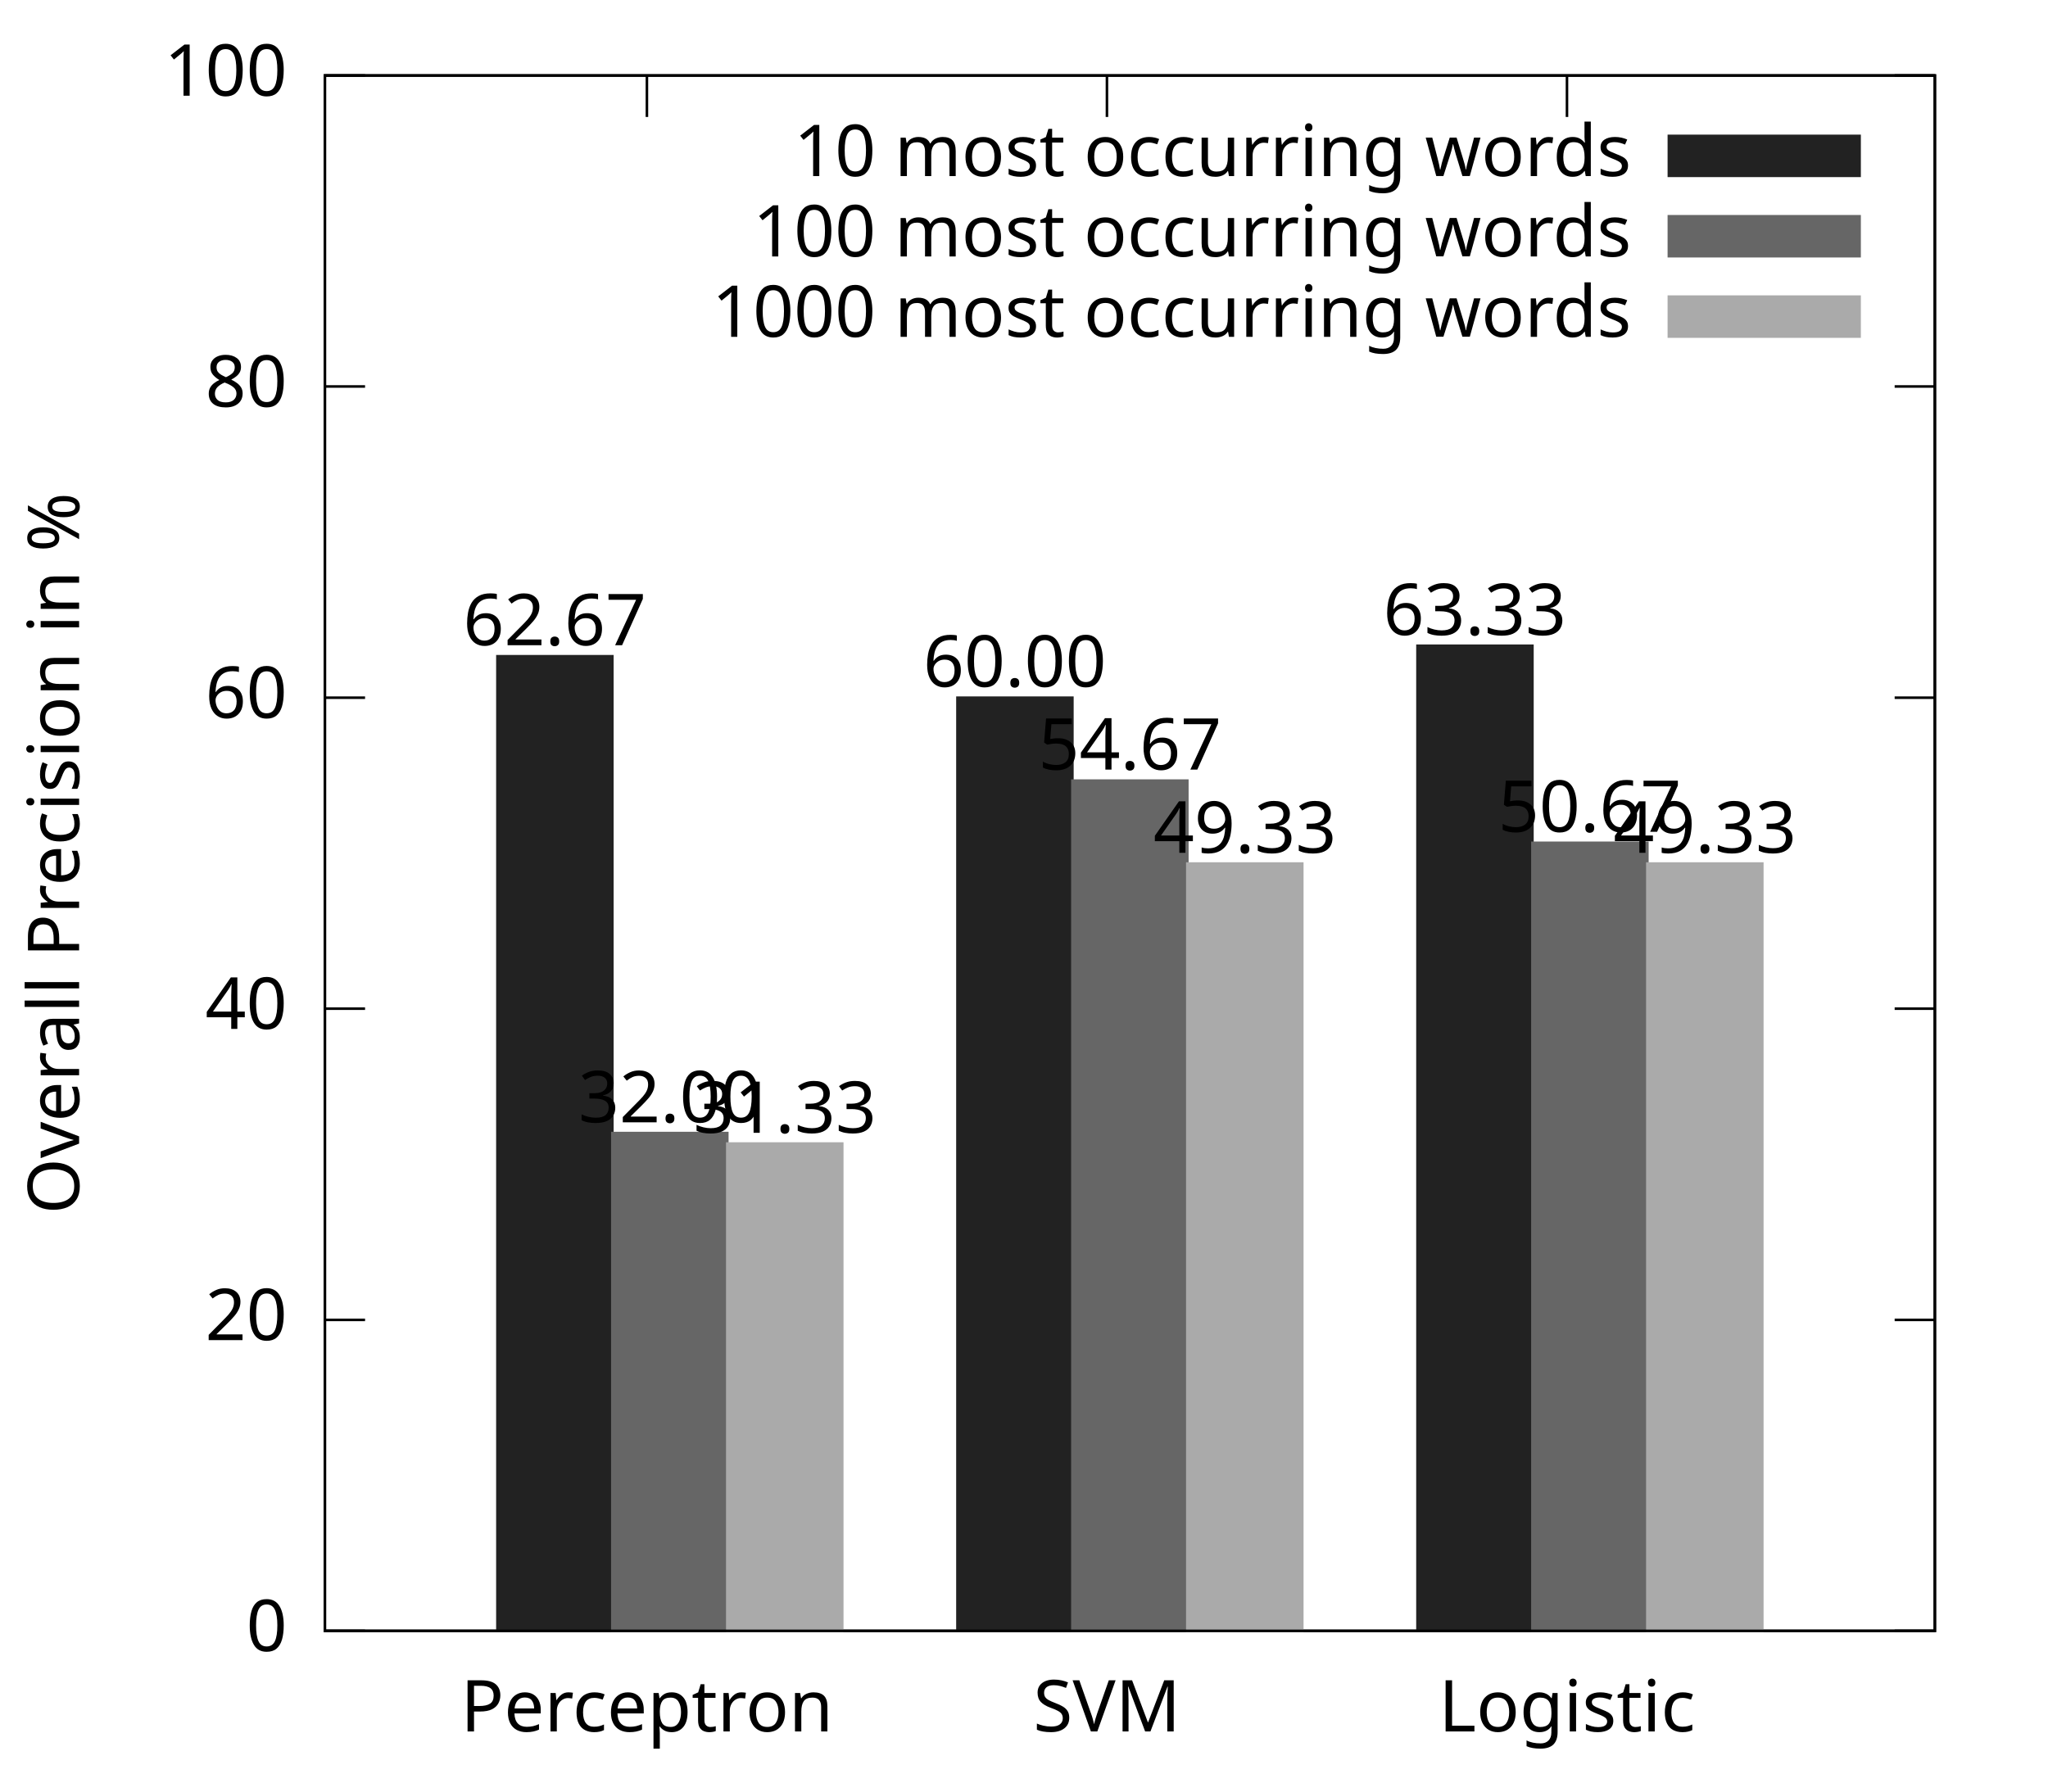
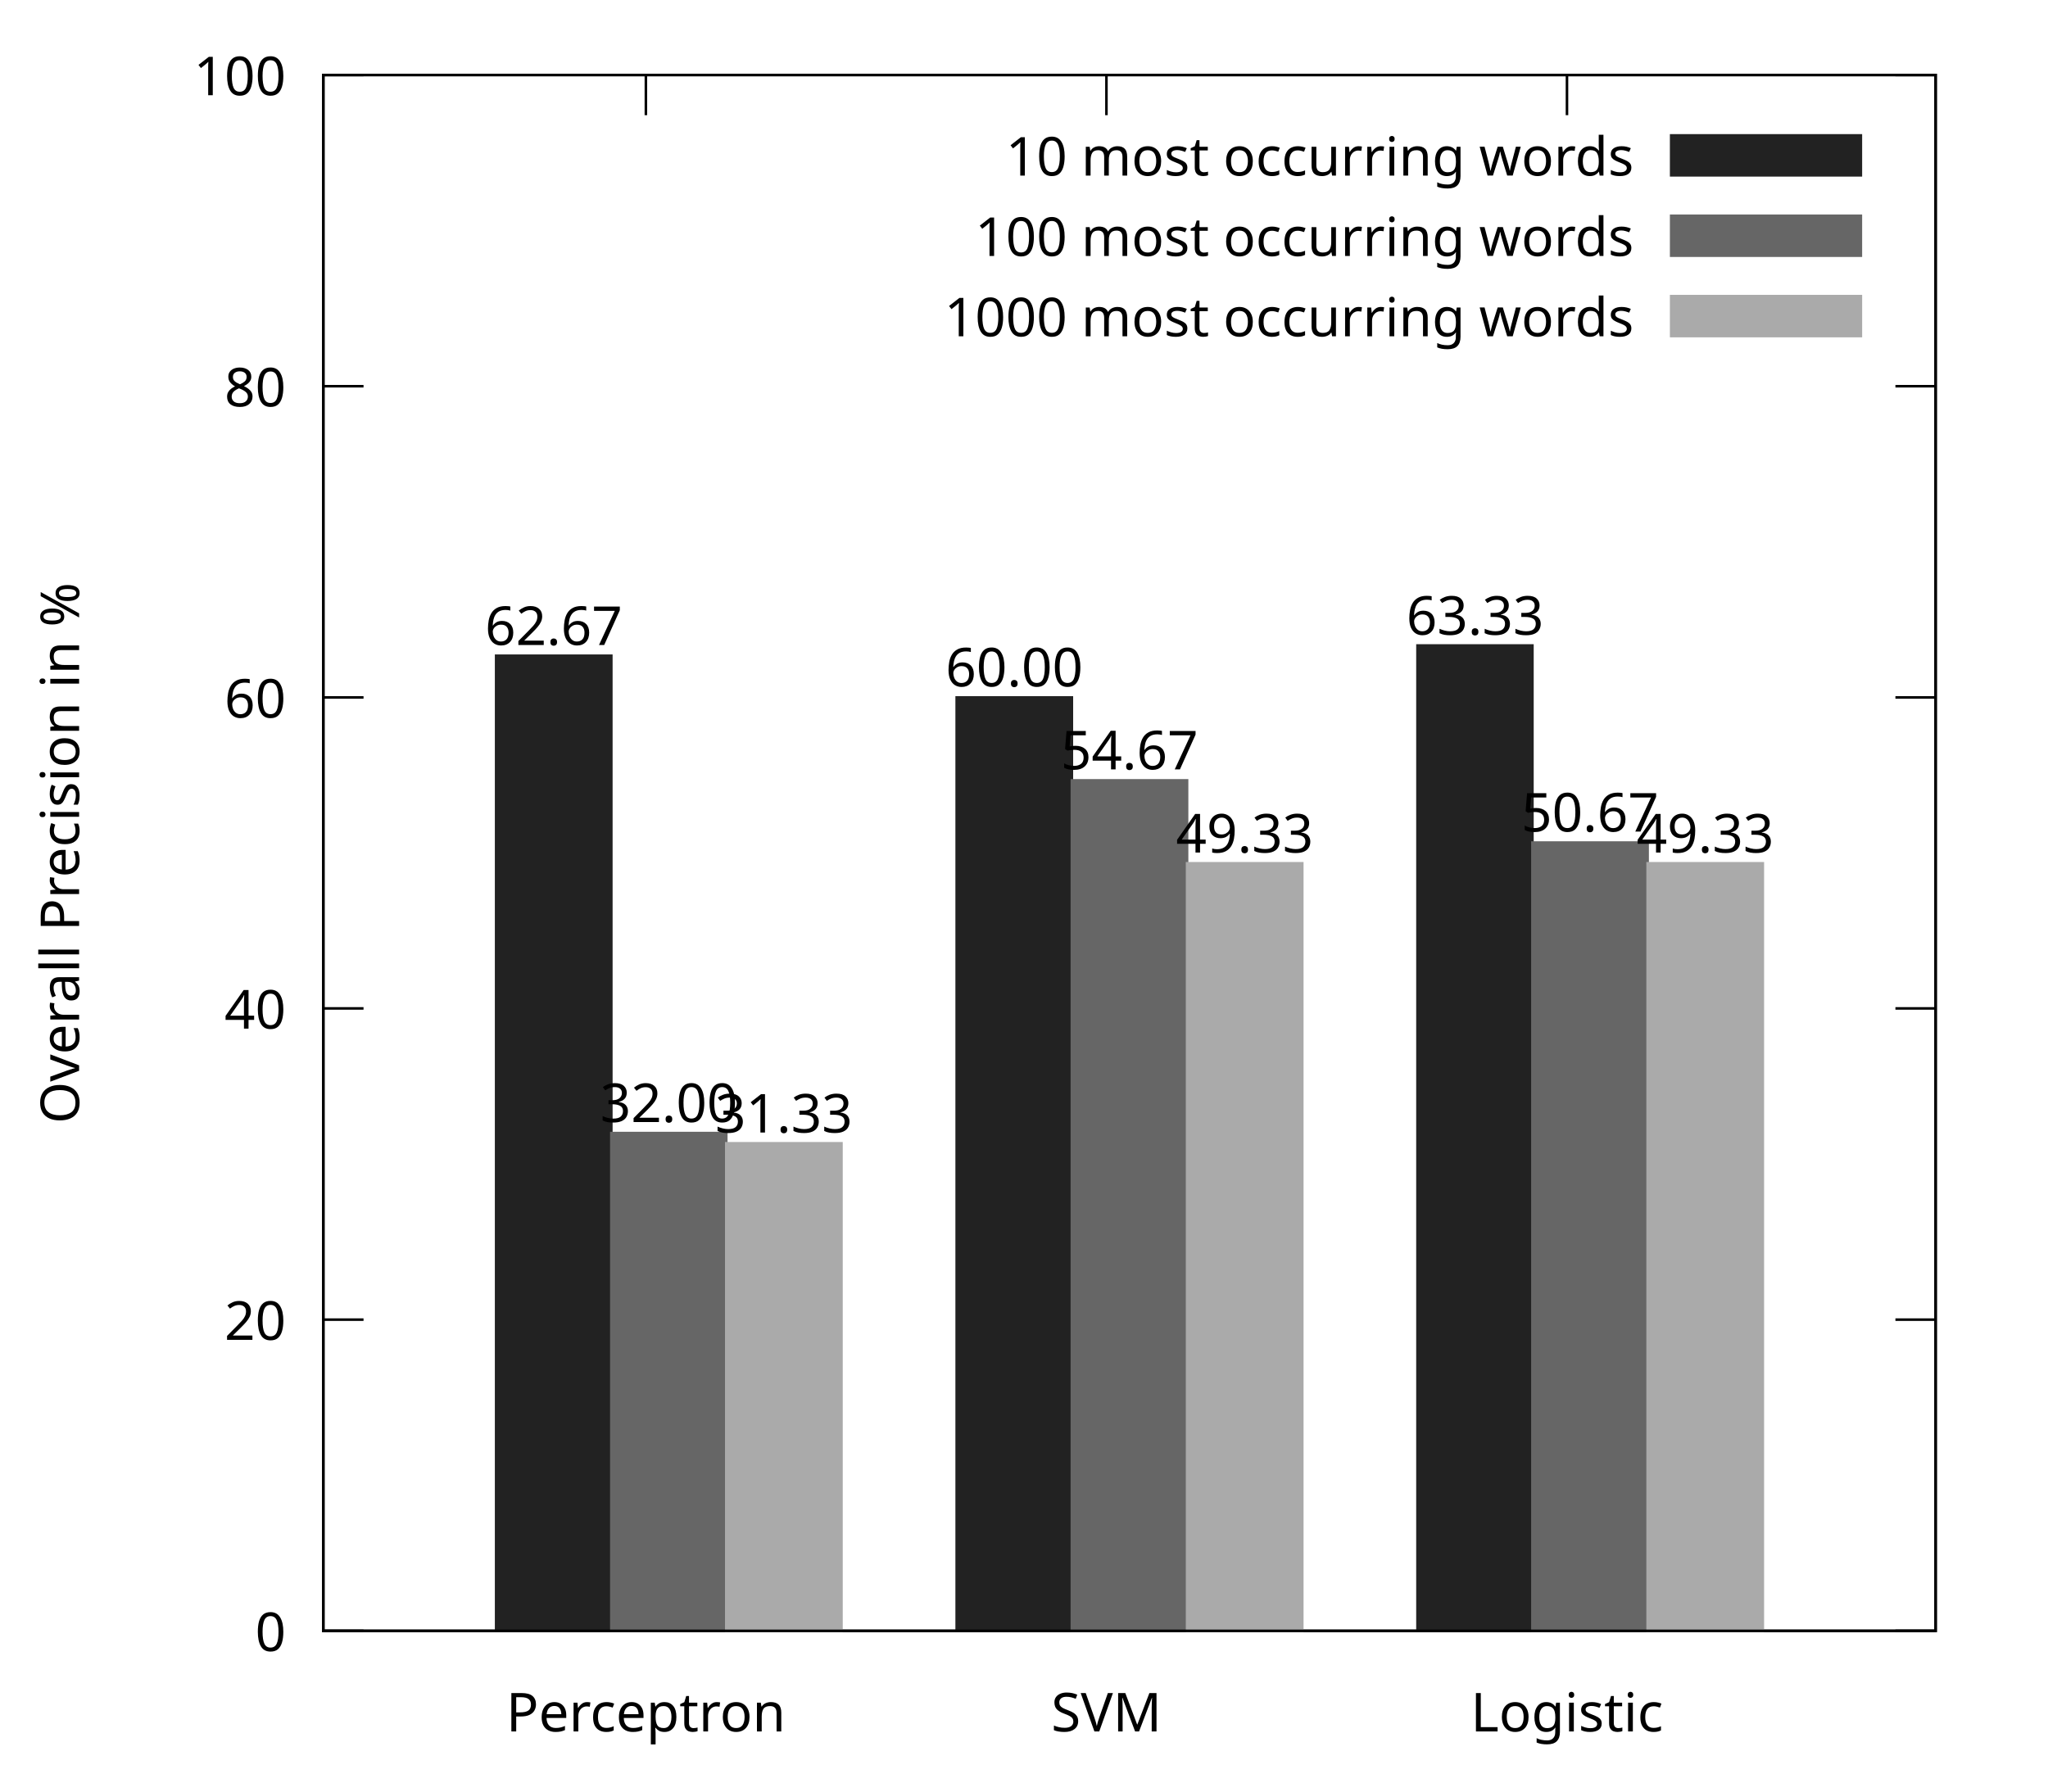
<svg xmlns="http://www.w3.org/2000/svg" xmlns:xlink="http://www.w3.org/1999/xlink" width="800" height="700" viewBox="0 0 800 700">
  <g id="gnuplot_canvas">
    <rect x="0" y="0" width="800" height="700" fill="none" />
    <defs>
      <circle id="gpDot" r="0.5" stroke-width="0.5" />
      <path id="gpPt0" stroke-width="0.127" stroke="currentColor" d="M-1,0 h2 M0,-1 v2" />
      <path id="gpPt1" stroke-width="0.127" stroke="currentColor" d="M-1,-1 L1,1 M1,-1 L-1,1" />
      <path id="gpPt2" stroke-width="0.127" stroke="currentColor" d="M-1,0 L1,0 M0,-1 L0,1 M-1,-1 L1,1 M-1,1 L1,-1" />
      <rect id="gpPt3" stroke-width="0.127" stroke="currentColor" x="-1" y="-1" width="2" height="2" />
      <rect id="gpPt4" stroke-width="0.127" stroke="currentColor" fill="currentColor" x="-1" y="-1" width="2" height="2" />
      <circle id="gpPt5" stroke-width="0.127" stroke="currentColor" cx="0" cy="0" r="1" />
      <use xlink:href="#gpPt5" id="gpPt6" fill="currentColor" stroke="none" />
      <path id="gpPt7" stroke-width="0.127" stroke="currentColor" d="M0,-1.33 L-1.33,0.67 L1.33,0.67 z" />
      <use xlink:href="#gpPt7" id="gpPt8" fill="currentColor" stroke="none" />
      <use xlink:href="#gpPt7" id="gpPt9" stroke="currentColor" transform="rotate(180)" />
      <use xlink:href="#gpPt9" id="gpPt10" fill="currentColor" stroke="none" />
      <use xlink:href="#gpPt3" id="gpPt11" stroke="currentColor" transform="rotate(45)" />
      <use xlink:href="#gpPt11" id="gpPt12" fill="currentColor" stroke="none" />
+       <path id="gpPt13" stroke-width="0.127" stroke="currentColor" d="M0,1.330 L1.265,0.411 L0.782,-1.067 L-0.782,-1.076 L-1.265,0.411 z" />
+       <use xlink:href="#gpPt13" id="gpPt14" fill="currentColor" stroke="none" />
+       <filter id="textbox" filterUnits="objectBoundingBox" x="0" y="0" height="1" width="1">
+         <feFlood flood-color="white" flood-opacity="1" result="bgnd" />
+         <feComposite in="SourceGraphic" in2="bgnd" operator="atop" />
+       </filter>
+       <filter id="greybox" filterUnits="objectBoundingBox" x="0" y="0" height="1" width="1">
+         <feFlood flood-color="lightgrey" flood-opacity="1" result="grey" />
+         <feComposite in="SourceGraphic" in2="grey" operator="atop" />
+       </filter>
    </defs>
-     <g style="fill:none; color:white; stroke:currentColor; stroke-width:1.00; stroke-linecap:butt; stroke-linejoin:miter">
- </g>
-     <g style="fill:none; color:black; stroke:currentColor; stroke-width:1.00; stroke-linecap:butt; stroke-linejoin:miter">
-       <path stroke="black" d="M126.9,637.2 L142.6,637.2 M755.8,637.2 L740.1,637.2  h0.01" />
-       <g transform="translate(112.2,645.1)" style="stroke:none; fill:black; font-family:Verdana; font-size:21.00pt; text-anchor:end">
-         <text> 0</text>
-       </g>
-       <path stroke="black" d="M126.9,515.7 L142.6,515.7 M755.8,515.7 L740.1,515.7  h0.01" />
-       <g transform="translate(112.2,523.6)" style="stroke:none; fill:black; font-family:Verdana; font-size:21.00pt; text-anchor:end">
-         <text> 20</text>
-       </g>
-       <path stroke="black" d="M126.9,394.1 L142.6,394.1 M755.8,394.1 L740.1,394.1  h0.01" />
-       <g transform="translate(112.2,402.0)" style="stroke:none; fill:black; font-family:Verdana; font-size:21.00pt; text-anchor:end">
-         <text> 40</text>
-       </g>
-       <path stroke="black" d="M126.9,272.6 L142.6,272.6 M755.8,272.6 L740.1,272.6  h0.01" />
-       <g transform="translate(112.2,280.5)" style="stroke:none; fill:black; font-family:Verdana; font-size:21.00pt; text-anchor:end">
-         <text> 60</text>
-       </g>
-       <path stroke="black" d="M126.9,151.0 L142.6,151.0 M755.8,151.0 L740.1,151.0  h0.01" />
-       <g transform="translate(112.2,158.9)" style="stroke:none; fill:black; font-family:Verdana; font-size:21.00pt; text-anchor:end">
-         <text> 80</text>
-       </g>
-       <path stroke="black" d="M126.9,29.5 L142.6,29.5 M755.8,29.5 L740.1,29.5  h0.01" />
-       <g transform="translate(112.2,37.4)" style="stroke:none; fill:black; font-family:Verdana; font-size:21.00pt; text-anchor:end">
-         <text> 100</text>
-       </g>
-       <path stroke="black" d="M252.7,637.2 L252.7,621.5 M252.7,29.5 L252.7,45.2  h0.01" />
-       <g transform="translate(252.7,676.5)" style="stroke:none; fill:black; font-family:Verdana; font-size:21.00pt; text-anchor:middle">
-         <text>Perceptron</text>
-       </g>
-       <path stroke="black" d="M432.4,637.2 L432.4,621.5 M432.4,29.5 L432.4,45.2  h0.01" />
-       <g transform="translate(432.4,676.5)" style="stroke:none; fill:black; font-family:Verdana; font-size:21.00pt; text-anchor:middle">
-         <text>SVM</text>
-       </g>
-       <path stroke="black" d="M612.1,637.2 L612.1,621.5 M612.1,29.5 L612.1,45.2  h0.01" />
-       <g transform="translate(612.1,676.5)" style="stroke:none; fill:black; font-family:Verdana; font-size:21.00pt; text-anchor:middle">
-         <text>Logistic</text>
-       </g>
-       <path stroke="black" d="M126.9,29.5 L126.9,637.2 L755.8,637.2 L755.8,29.5 L126.9,29.5 Z  h0.01" />
-       <g transform="translate(30.9,333.4) rotate(270)" style="stroke:none; fill:black; font-family:Verdana; font-size:21.00pt; text-anchor:middle">
-         <text>Overall Precision in %</text>
-       </g>
-     </g>
+     <g fill="none" color="white" stroke="currentColor" stroke-width="1.00" stroke-linecap="butt" stroke-linejoin="miter">
+ </g>
+     <g fill="none" color="black" stroke="currentColor" stroke-width="1.00" stroke-linecap="butt" stroke-linejoin="miter">
+       <path stroke="black" d="M126.3,637.2 L142.0,637.2 M756.1,637.2 L740.4,637.2  " />
+       <g transform="translate(111.7,645.1)" stroke="none" fill="black" font-family="Verdana" font-size="21.00" text-anchor="end">
+         <text>
+           <tspan font-family="Verdana"> 0</tspan>
+         </text>
+       </g>
+     </g>
+     <g fill="none" color="black" stroke="currentColor" stroke-width="1.00" stroke-linecap="butt" stroke-linejoin="miter">
+       <path stroke="black" d="M126.3,515.6 L142.0,515.6 M756.1,515.6 L740.4,515.6  " />
+       <g transform="translate(111.7,523.5)" stroke="none" fill="black" font-family="Verdana" font-size="21.00" text-anchor="end">
+         <text>
+           <tspan font-family="Verdana"> 20</tspan>
+         </text>
+       </g>
+     </g>
+     <g fill="none" color="black" stroke="currentColor" stroke-width="1.00" stroke-linecap="butt" stroke-linejoin="miter">
+       <path stroke="black" d="M126.3,394.0 L142.0,394.0 M756.1,394.0 L740.4,394.0  " />
+       <g transform="translate(111.7,401.9)" stroke="none" fill="black" font-family="Verdana" font-size="21.00" text-anchor="end">
+         <text>
+           <tspan font-family="Verdana"> 40</tspan>
+         </text>
+       </g>
+     </g>
+     <g fill="none" color="black" stroke="currentColor" stroke-width="1.00" stroke-linecap="butt" stroke-linejoin="miter">
+       <path stroke="black" d="M126.3,272.5 L142.0,272.5 M756.1,272.5 L740.4,272.5  " />
+       <g transform="translate(111.7,280.4)" stroke="none" fill="black" font-family="Verdana" font-size="21.00" text-anchor="end">
+         <text>
+           <tspan font-family="Verdana"> 60</tspan>
+         </text>
+       </g>
+     </g>
+     <g fill="none" color="black" stroke="currentColor" stroke-width="1.00" stroke-linecap="butt" stroke-linejoin="miter">
+       <path stroke="black" d="M126.3,150.9 L142.0,150.9 M756.1,150.9 L740.4,150.9  " />
+       <g transform="translate(111.7,158.8)" stroke="none" fill="black" font-family="Verdana" font-size="21.00" text-anchor="end">
+         <text>
+           <tspan font-family="Verdana"> 80</tspan>
+         </text>
+       </g>
+     </g>
+     <g fill="none" color="black" stroke="currentColor" stroke-width="1.00" stroke-linecap="butt" stroke-linejoin="miter">
+       <path stroke="black" d="M126.3,29.3 L142.0,29.3 M756.1,29.3 L740.4,29.3  " />
+       <g transform="translate(111.7,37.2)" stroke="none" fill="black" font-family="Verdana" font-size="21.00" text-anchor="end">
+         <text>
+           <tspan font-family="Verdana"> 100</tspan>
+         </text>
+       </g>
+     </g>
+     <g fill="none" color="black" stroke="currentColor" stroke-width="1.00" stroke-linecap="butt" stroke-linejoin="miter">
+       <path stroke="black" d="M252.3,637.2 L252.3,621.5 M252.3,29.3 L252.3,45.0  " />
+       <g transform="translate(252.3,676.5)" stroke="none" fill="black" font-family="Verdana" font-size="21.00" text-anchor="middle">
+         <text>
+           <tspan font-family="Verdana">Perceptron</tspan>
+         </text>
+       </g>
+     </g>
+     <g fill="none" color="black" stroke="currentColor" stroke-width="1.00" stroke-linecap="butt" stroke-linejoin="miter">
+       <path stroke="black" d="M432.2,637.2 L432.2,621.5 M432.2,29.3 L432.2,45.0  " />
+       <g transform="translate(432.2,676.5)" stroke="none" fill="black" font-family="Verdana" font-size="21.00" text-anchor="middle">
+         <text>
+           <tspan font-family="Verdana">SVM</tspan>
+         </text>
+       </g>
+     </g>
+     <g fill="none" color="black" stroke="currentColor" stroke-width="1.00" stroke-linecap="butt" stroke-linejoin="miter">
+       <path stroke="black" d="M612.1,637.2 L612.1,621.5 M612.1,29.3 L612.1,45.0  " />
+       <g transform="translate(612.1,676.5)" stroke="none" fill="black" font-family="Verdana" font-size="21.00" text-anchor="middle">
+         <text>
+           <tspan font-family="Verdana">Logistic</tspan>
+         </text>
+       </g>
+     </g>
+     <g fill="none" color="black" stroke="currentColor" stroke-width="1.00" stroke-linecap="butt" stroke-linejoin="miter">
+ </g>
+     <g fill="none" color="black" stroke="currentColor" stroke-width="1.00" stroke-linecap="butt" stroke-linejoin="miter">
+       <path stroke="black" d="M126.3,29.3 L126.3,637.2 L756.1,637.2 L756.1,29.3 L126.3,29.3 Z  " />
+     </g>
+     <g fill="none" color="black" stroke="currentColor" stroke-width="1.00" stroke-linecap="butt" stroke-linejoin="miter">
+       <g transform="translate(30.9,333.3) rotate(270)" stroke="none" fill="black" font-family="Verdana" font-size="21.00" text-anchor="middle">
+         <text>
+           <tspan font-family="Verdana">Overall Precision in %</tspan>
+         </text>
+       </g>
+     </g>
+     <g fill="none" color="black" stroke="currentColor" stroke-width="1.00" stroke-linecap="butt" stroke-linejoin="miter">
+ </g>
    <g id="gnuplot_plot_1">
-       <g style="fill:none; color:red; stroke:currentColor; stroke-width:1.00; stroke-linecap:butt; stroke-linejoin:miter">
-         <g transform="translate(637.2,68.8)" style="stroke:none; fill:black; font-family:Verdana; font-size:21.00pt; text-anchor:end">
-           <text>10 most occurring words</text>
-         </g>
-         <g style="stroke:none; shape-rendering:crispEdges">
-           <polygon fill="rgb( 34,  34,  34)" points="651.9,68.7 726.4,68.7 726.4,53.0 651.9,53.0 " />
-         </g>
-         <path stroke="rgb( 34,  34,  34)" d="M651.9,68.7 L726.4,68.7 L726.4,53.1 L651.9,53.1 L651.9,68.7 Z  h0.01" />
-         <g style="stroke:none; shape-rendering:crispEdges">
-           <polygon fill="rgb( 34,  34,  34)" points="194.3,637.2 239.3,637.2 239.3,256.3 194.3,256.3 " />
-         </g>
-         <path stroke="rgb( 34,  34,  34)" d="M194.3,637.2 L194.3,256.4 L239.2,256.4 L239.2,637.2 L194.3,637.2 Z  h0.01" />
-         <g style="stroke:none; shape-rendering:crispEdges">
-           <polygon fill="rgb( 34,  34,  34)" points="374.0,637.2 419.0,637.2 419.0,272.5 374.0,272.5 " />
-         </g>
-         <path stroke="rgb( 34,  34,  34)" d="M374.0,637.2 L374.0,272.6 L418.9,272.6 L418.9,637.2 L374.0,637.2 Z  h0.01" />
-         <g style="stroke:none; shape-rendering:crispEdges">
-           <polygon fill="rgb( 34,  34,  34)" points="553.7,637.2 598.7,637.2 598.7,252.2 553.7,252.2 " />
-         </g>
-         <path stroke="rgb( 34,  34,  34)" d="M553.7,637.2 L553.7,252.3 L598.6,252.3 L598.6,637.2 L553.7,637.2 Z  h0.01" />
+       <g fill="none" color="black" stroke="currentColor" stroke-width="1.00" stroke-linecap="butt" stroke-linejoin="miter">
+         <g transform="translate(638.2,68.6)" stroke="none" fill="black" font-family="Verdana" font-size="21.00" text-anchor="end">
+           <text>
+             <tspan font-family="Verdana">10 most occurring words</tspan>
+           </text>
+         </g>
+       </g>
+       <g fill="none" color="black" stroke="currentColor" stroke-width="1.00" stroke-linecap="butt" stroke-linejoin="miter">
+         <g stroke="none" shape-rendering="crispEdges">
+           <polygon fill="rgb( 34,  34,  34)" points="652.8,68.5 726.9,68.5 726.9,52.8 652.8,52.8 " />
+         </g>
+         <path stroke="rgb( 34,  34,  34)" d="M652.8,68.5 L726.9,68.5 L726.9,52.9 L652.8,52.9 L652.8,68.5 Z  " />
+       </g>
+       <g fill="none" color="black" stroke="currentColor" stroke-width="1.00" stroke-linecap="butt" stroke-linejoin="miter">
+         <g stroke="none" shape-rendering="crispEdges">
+           <polygon fill="rgb( 34,  34,  34)" points="193.8,637.2 238.9,637.2 238.9,256.1 193.8,256.1 " />
+         </g>
+         <path stroke="rgb( 34,  34,  34)" d="M193.8,637.2 L193.8,256.2 L238.8,256.2 L238.8,637.2 L193.8,637.2 Z  " />
+         <g stroke="none" shape-rendering="crispEdges">
+           <polygon fill="rgb( 34,  34,  34)" points="373.7,637.2 418.8,637.2 418.8,272.4 373.7,272.4 " />
+         </g>
+         <path stroke="rgb( 34,  34,  34)" d="M373.7,637.2 L373.7,272.5 L418.7,272.5 L418.7,637.2 L373.7,637.2 Z  " />
+         <g stroke="none" shape-rendering="crispEdges">
+           <polygon fill="rgb( 34,  34,  34)" points="553.7,637.2 598.7,637.2 598.7,252.1 553.7,252.1 " />
+         </g>
+         <path stroke="rgb( 34,  34,  34)" d="M553.7,637.2 L553.7,252.2 L598.6,252.2 L598.6,637.2 L553.7,637.2 Z  " />
      </g>
    </g>
    <g id="gnuplot_plot_2">
-       <g style="fill:none; color:green; stroke:currentColor; stroke-width:1.00; stroke-linecap:butt; stroke-linejoin:miter">
- </g>
-       <g style="fill:none; color:black; stroke:currentColor; stroke-width:1.00; stroke-linecap:butt; stroke-linejoin:miter">
-         <g transform="translate(216.7,252.1)" style="stroke:none; fill:black; font-family:Verdana; font-size:21.00pt; text-anchor:middle">
-           <text>62.67</text>
-         </g>
-         <g transform="translate(396.4,268.3)" style="stroke:none; fill:black; font-family:Verdana; font-size:21.00pt; text-anchor:middle">
-           <text>60.00</text>
-         </g>
-         <g transform="translate(576.1,248.1)" style="stroke:none; fill:black; font-family:Verdana; font-size:21.00pt; text-anchor:middle">
-           <text>63.33</text>
+       <g fill="none" color="black" stroke="currentColor" stroke-width="1.00" stroke-linecap="butt" stroke-linejoin="miter">
+         <g transform="translate(216.3,252.0)" stroke="none" fill="black" font-family="Verdana" font-size="21.00" text-anchor="middle">
+           <text>
+             <tspan font-family="Verdana">62.67</tspan>
+           </text>
+         </g>
+         <g transform="translate(396.2,268.2)" stroke="none" fill="black" font-family="Verdana" font-size="21.00" text-anchor="middle">
+           <text>
+             <tspan font-family="Verdana">60.00</tspan>
+           </text>
+         </g>
+         <g transform="translate(576.2,248.0)" stroke="none" fill="black" font-family="Verdana" font-size="21.00" text-anchor="middle">
+           <text>
+             <tspan font-family="Verdana">63.33</tspan>
+           </text>
        </g>
      </g>
    </g>
    <g id="gnuplot_plot_3">
-       <g style="fill:none; color:blue; stroke:currentColor; stroke-width:1.00; stroke-linecap:butt; stroke-linejoin:miter">
-         <g transform="translate(637.2,100.2)" style="stroke:none; fill:black; font-family:Verdana; font-size:21.00pt; text-anchor:end">
-           <text>100 most occurring words</text>
-         </g>
-         <g style="stroke:none; shape-rendering:crispEdges">
-           <polygon fill="rgb(102, 102, 102)" points="651.9,100.1 726.4,100.1 726.4,84.4 651.9,84.4 " />
-         </g>
-         <path stroke="rgb(102, 102, 102)" d="M651.9,100.1 L726.4,100.1 L726.4,84.5 L651.9,84.5 L651.9,100.1 Z  h0.01" />
-         <g style="stroke:none; shape-rendering:crispEdges">
-           <polygon fill="rgb(102, 102, 102)" points="239.2,637.2 284.2,637.2 284.2,442.6 239.2,442.6 " />
-         </g>
-         <path stroke="rgb(102, 102, 102)" d="M239.2,637.2 L239.2,442.7 L284.1,442.7 L284.1,637.2 L239.2,637.2 Z  h0.01" />
-         <g style="stroke:none; shape-rendering:crispEdges">
-           <polygon fill="rgb(102, 102, 102)" points="418.9,637.2 463.9,637.2 463.9,304.9 418.9,304.9 " />
-         </g>
-         <path stroke="rgb(102, 102, 102)" d="M418.9,637.2 L418.9,305.0 L463.8,305.0 L463.8,637.2 L418.9,637.2 Z  h0.01" />
-         <g style="stroke:none; shape-rendering:crispEdges">
-           <polygon fill="rgb(102, 102, 102)" points="598.6,637.2 643.6,637.2 643.6,329.2 598.6,329.2 " />
-         </g>
-         <path stroke="rgb(102, 102, 102)" d="M598.6,637.2 L598.6,329.3 L643.5,329.3 L643.5,637.2 L598.6,637.2 Z  h0.01" />
+       <g fill="none" color="black" stroke="currentColor" stroke-width="1.00" stroke-linecap="butt" stroke-linejoin="miter">
+         <g transform="translate(638.2,100.0)" stroke="none" fill="black" font-family="Verdana" font-size="21.00" text-anchor="end">
+           <text>
+             <tspan font-family="Verdana">100 most occurring words</tspan>
+           </text>
+         </g>
+       </g>
+       <g fill="none" color="black" stroke="currentColor" stroke-width="1.00" stroke-linecap="butt" stroke-linejoin="miter">
+         <g stroke="none" shape-rendering="crispEdges">
+           <polygon fill="rgb(102, 102, 102)" points="652.8,99.9 726.9,99.9 726.9,84.2 652.8,84.2 " />
+         </g>
+         <path stroke="rgb(102, 102, 102)" d="M652.8,99.9 L726.9,99.9 L726.9,84.3 L652.8,84.3 L652.8,99.9 Z  " />
+       </g>
+       <g fill="none" color="black" stroke="currentColor" stroke-width="1.00" stroke-linecap="butt" stroke-linejoin="miter">
+         <g stroke="none" shape-rendering="crispEdges">
+           <polygon fill="rgb(102, 102, 102)" points="238.8,637.2 283.8,637.2 283.8,442.6 238.8,442.6 " />
+         </g>
+         <path stroke="rgb(102, 102, 102)" d="M238.8,637.2 L238.8,442.7 L283.7,442.7 L283.7,637.2 L238.8,637.2 Z  " />
+         <g stroke="none" shape-rendering="crispEdges">
+           <polygon fill="rgb(102, 102, 102)" points="418.7,637.2 463.8,637.2 463.8,304.8 418.7,304.8 " />
+         </g>
+         <path stroke="rgb(102, 102, 102)" d="M418.7,637.2 L418.7,304.9 L463.7,304.9 L463.7,637.2 L418.7,637.2 Z  " />
+         <g stroke="none" shape-rendering="crispEdges">
+           <polygon fill="rgb(102, 102, 102)" points="598.6,637.2 643.7,637.2 643.7,329.1 598.6,329.1 " />
+         </g>
+         <path stroke="rgb(102, 102, 102)" d="M598.6,637.2 L598.6,329.2 L643.6,329.2 L643.6,637.2 L598.6,637.2 Z  " />
      </g>
    </g>
    <g id="gnuplot_plot_4">
-       <g style="fill:none; color:cyan; stroke:currentColor; stroke-width:1.00; stroke-linecap:butt; stroke-linejoin:miter">
- </g>
-       <g style="fill:none; color:black; stroke:currentColor; stroke-width:1.00; stroke-linecap:butt; stroke-linejoin:miter">
-         <g transform="translate(261.7,438.5)" style="stroke:none; fill:black; font-family:Verdana; font-size:21.00pt; text-anchor:middle">
-           <text>32.00</text>
-         </g>
-         <g transform="translate(441.4,300.7)" style="stroke:none; fill:black; font-family:Verdana; font-size:21.00pt; text-anchor:middle">
-           <text>54.67</text>
-         </g>
-         <g transform="translate(621.0,325.0)" style="stroke:none; fill:black; font-family:Verdana; font-size:21.00pt; text-anchor:middle">
-           <text>50.67</text>
+       <g fill="none" color="black" stroke="currentColor" stroke-width="1.00" stroke-linecap="butt" stroke-linejoin="miter">
+         <g transform="translate(261.3,438.4)" stroke="none" fill="black" font-family="Verdana" font-size="21.00" text-anchor="middle">
+           <text>
+             <tspan font-family="Verdana">32.00</tspan>
+           </text>
+         </g>
+         <g transform="translate(441.2,300.6)" stroke="none" fill="black" font-family="Verdana" font-size="21.00" text-anchor="middle">
+           <text>
+             <tspan font-family="Verdana">54.67</tspan>
+           </text>
+         </g>
+         <g transform="translate(621.1,324.9)" stroke="none" fill="black" font-family="Verdana" font-size="21.00" text-anchor="middle">
+           <text>
+             <tspan font-family="Verdana">50.67</tspan>
+           </text>
        </g>
      </g>
    </g>
    <g id="gnuplot_plot_5">
-       <g style="fill:none; color:#157545; stroke:currentColor; stroke-width:1.00; stroke-linecap:butt; stroke-linejoin:miter">
-         <g transform="translate(637.2,131.6)" style="stroke:none; fill:black; font-family:Verdana; font-size:21.00pt; text-anchor:end">
-           <text>1000 most occurring words</text>
-         </g>
-         <g style="stroke:none; shape-rendering:crispEdges">
-           <polygon fill="rgb(170, 170, 170)" points="651.9,131.5 726.4,131.5 726.4,115.8 651.9,115.8 " />
-         </g>
-         <path stroke="rgb(170, 170, 170)" d="M651.9,131.5 L726.4,131.5 L726.4,115.9 L651.9,115.9 L651.9,131.5 Z  h0.01" />
-         <g style="stroke:none; shape-rendering:crispEdges">
-           <polygon fill="rgb(170, 170, 170)" points="284.1,637.2 329.1,637.2 329.1,446.7 284.1,446.7 " />
-         </g>
-         <path stroke="rgb(170, 170, 170)" d="M284.1,637.2 L284.1,446.8 L329.0,446.8 L329.0,637.2 L284.1,637.2 Z  h0.01" />
-         <g style="stroke:none; shape-rendering:crispEdges">
-           <polygon fill="rgb(170, 170, 170)" points="463.8,637.2 508.8,637.2 508.8,337.3 463.8,337.3 " />
-         </g>
-         <path stroke="rgb(170, 170, 170)" d="M463.8,637.2 L463.8,337.4 L508.7,337.4 L508.7,637.2 L463.8,637.2 Z  h0.01" />
-         <g style="stroke:none; shape-rendering:crispEdges">
-           <polygon fill="rgb(170, 170, 170)" points="643.5,637.2 688.5,637.2 688.5,337.3 643.5,337.3 " />
-         </g>
-         <path stroke="rgb(170, 170, 170)" d="M643.5,637.2 L643.5,337.4 L688.4,337.4 L688.4,637.2 L643.5,637.2 Z  h0.01" />
+       <g fill="none" color="black" stroke="currentColor" stroke-width="1.00" stroke-linecap="butt" stroke-linejoin="miter">
+         <g transform="translate(638.2,131.4)" stroke="none" fill="black" font-family="Verdana" font-size="21.00" text-anchor="end">
+           <text>
+             <tspan font-family="Verdana">1000 most occurring words</tspan>
+           </text>
+         </g>
+       </g>
+       <g fill="none" color="black" stroke="currentColor" stroke-width="1.00" stroke-linecap="butt" stroke-linejoin="miter">
+         <g stroke="none" shape-rendering="crispEdges">
+           <polygon fill="rgb(170, 170, 170)" points="652.8,131.3 726.9,131.3 726.9,115.6 652.8,115.6 " />
+         </g>
+         <path stroke="rgb(170, 170, 170)" d="M652.8,131.3 L726.9,131.3 L726.9,115.7 L652.8,115.7 L652.8,131.3 Z  " />
+       </g>
+       <g fill="none" color="black" stroke="currentColor" stroke-width="1.00" stroke-linecap="butt" stroke-linejoin="miter">
+         <g stroke="none" shape-rendering="crispEdges">
+           <polygon fill="rgb(170, 170, 170)" points="283.7,637.2 328.8,637.2 328.8,446.6 283.7,446.6 " />
+         </g>
+         <path stroke="rgb(170, 170, 170)" d="M283.7,637.2 L283.7,446.7 L328.7,446.7 L328.7,637.2 L283.7,637.2 Z  " />
+         <g stroke="none" shape-rendering="crispEdges">
+           <polygon fill="rgb(170, 170, 170)" points="463.7,637.2 508.8,637.2 508.8,337.2 463.7,337.2 " />
+         </g>
+         <path stroke="rgb(170, 170, 170)" d="M463.7,637.2 L463.7,337.3 L508.7,337.3 L508.7,637.2 L463.7,637.2 Z  " />
+         <g stroke="none" shape-rendering="crispEdges">
+           <polygon fill="rgb(170, 170, 170)" points="643.6,637.2 688.7,637.2 688.7,337.2 643.6,337.2 " />
+         </g>
+         <path stroke="rgb(170, 170, 170)" d="M643.6,637.2 L643.6,337.3 L688.6,337.3 L688.6,637.2 L643.6,637.2 Z  " />
      </g>
    </g>
    <g id="gnuplot_plot_6">
-       <g style="fill:none; color:#000094; stroke:currentColor; stroke-width:1.00; stroke-linecap:butt; stroke-linejoin:miter">
- </g>
-       <g style="fill:none; color:black; stroke:currentColor; stroke-width:1.00; stroke-linecap:butt; stroke-linejoin:miter">
-         <g transform="translate(306.6,442.6)" style="stroke:none; fill:black; font-family:Verdana; font-size:21.00pt; text-anchor:middle">
-           <text>31.33</text>
-         </g>
-         <g transform="translate(486.3,333.2)" style="stroke:none; fill:black; font-family:Verdana; font-size:21.00pt; text-anchor:middle">
-           <text>49.33</text>
-         </g>
-         <g transform="translate(666.0,333.2)" style="stroke:none; fill:black; font-family:Verdana; font-size:21.00pt; text-anchor:middle">
-           <text>49.33</text>
-         </g>
-       </g>
-     </g>
-     <g style="fill:none; color:black; stroke:currentColor; stroke-width:1.00; stroke-linecap:butt; stroke-linejoin:miter">
-       <path stroke="black" d="M126.9,29.5 L126.9,637.2 L755.8,637.2 L755.8,29.5 L126.9,29.5 Z  h0.01" />
-     </g>
+       <g fill="none" color="black" stroke="currentColor" stroke-width="1.00" stroke-linecap="butt" stroke-linejoin="miter">
+         <g transform="translate(306.2,442.5)" stroke="none" fill="black" font-family="Verdana" font-size="21.00" text-anchor="middle">
+           <text>
+             <tspan font-family="Verdana">31.33</tspan>
+           </text>
+         </g>
+         <g transform="translate(486.2,333.1)" stroke="none" fill="black" font-family="Verdana" font-size="21.00" text-anchor="middle">
+           <text>
+             <tspan font-family="Verdana">49.33</tspan>
+           </text>
+         </g>
+         <g transform="translate(666.1,333.1)" stroke="none" fill="black" font-family="Verdana" font-size="21.00" text-anchor="middle">
+           <text>
+             <tspan font-family="Verdana">49.33</tspan>
+           </text>
+         </g>
+       </g>
+     </g>
+     <g fill="none" color="white" stroke="black" stroke-width="2.00" stroke-linecap="butt" stroke-linejoin="miter">
+ </g>
+     <g fill="none" color="black" stroke="currentColor" stroke-width="2.00" stroke-linecap="butt" stroke-linejoin="miter">
+ </g>
+     <g fill="none" color="black" stroke="black" stroke-width="1.00" stroke-linecap="butt" stroke-linejoin="miter">
+ </g>
+     <g fill="none" color="black" stroke="currentColor" stroke-width="1.00" stroke-linecap="butt" stroke-linejoin="miter">
+       <path stroke="black" d="M126.3,29.3 L126.3,637.2 L756.1,637.2 L756.1,29.3 L126.3,29.3 Z  " />
+     </g>
+     <g fill="none" color="black" stroke="currentColor" stroke-width="1.00" stroke-linecap="butt" stroke-linejoin="miter">
+ </g>
  </g>
</svg>
